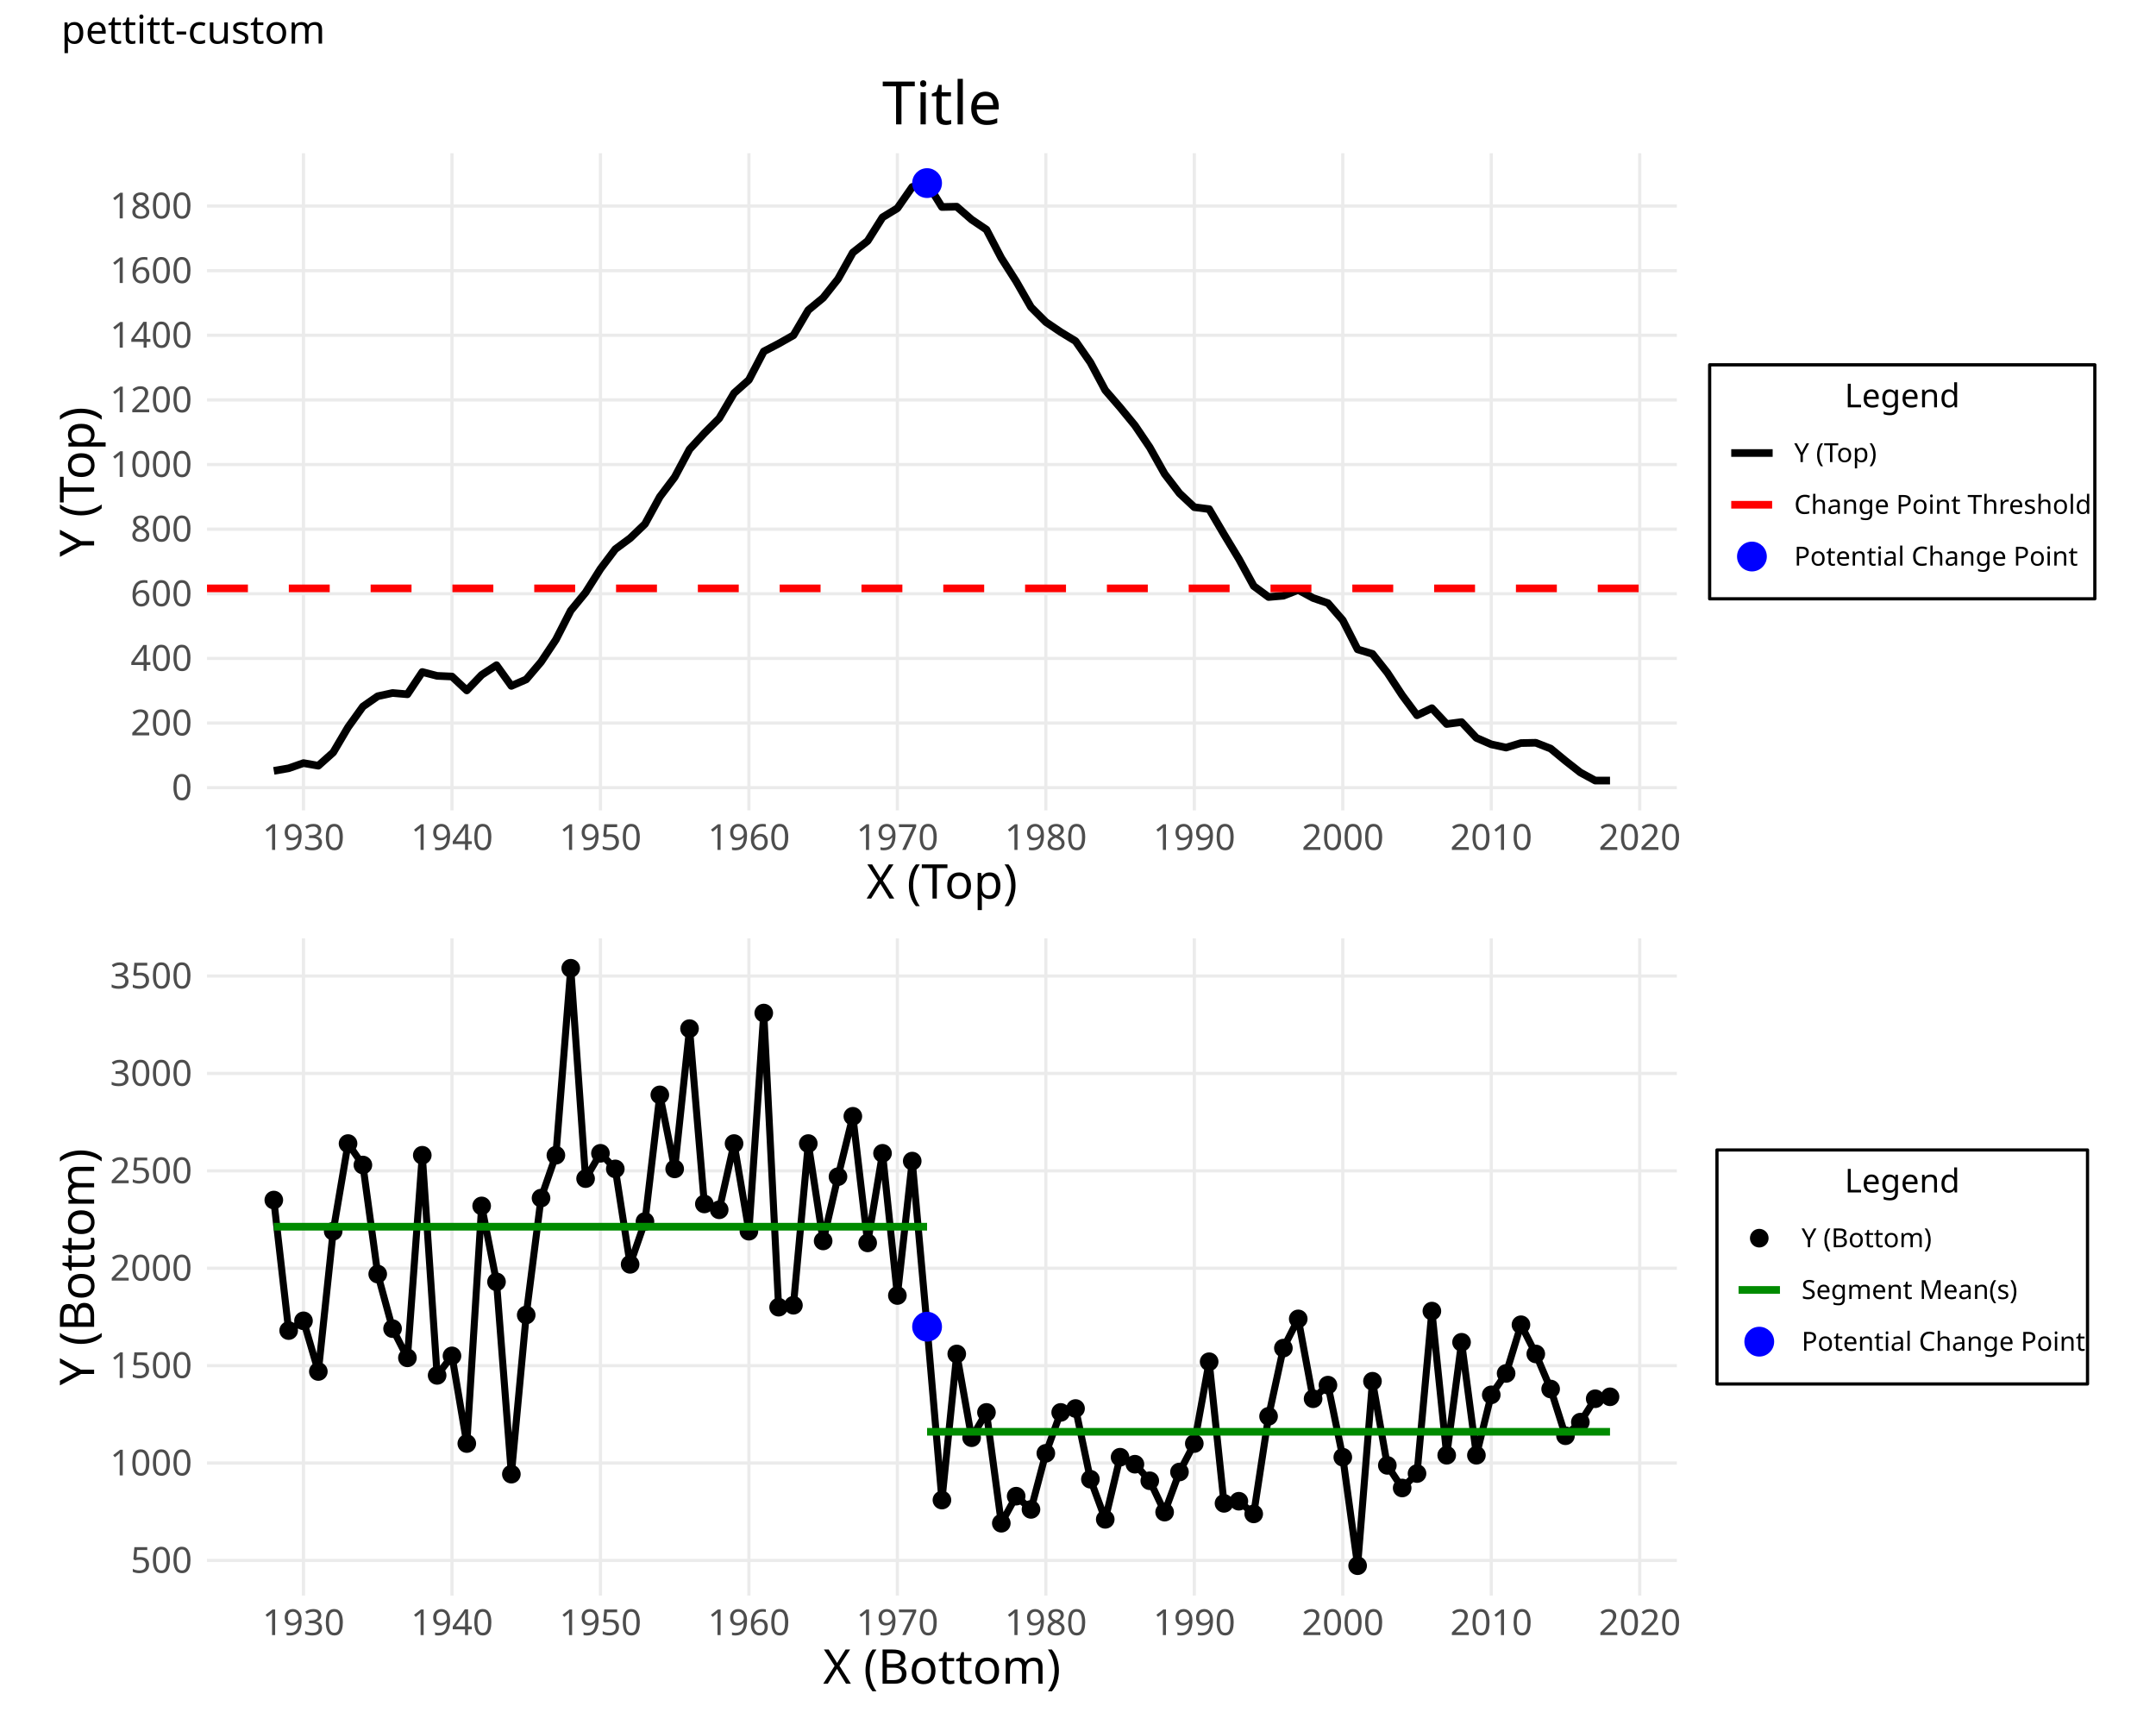
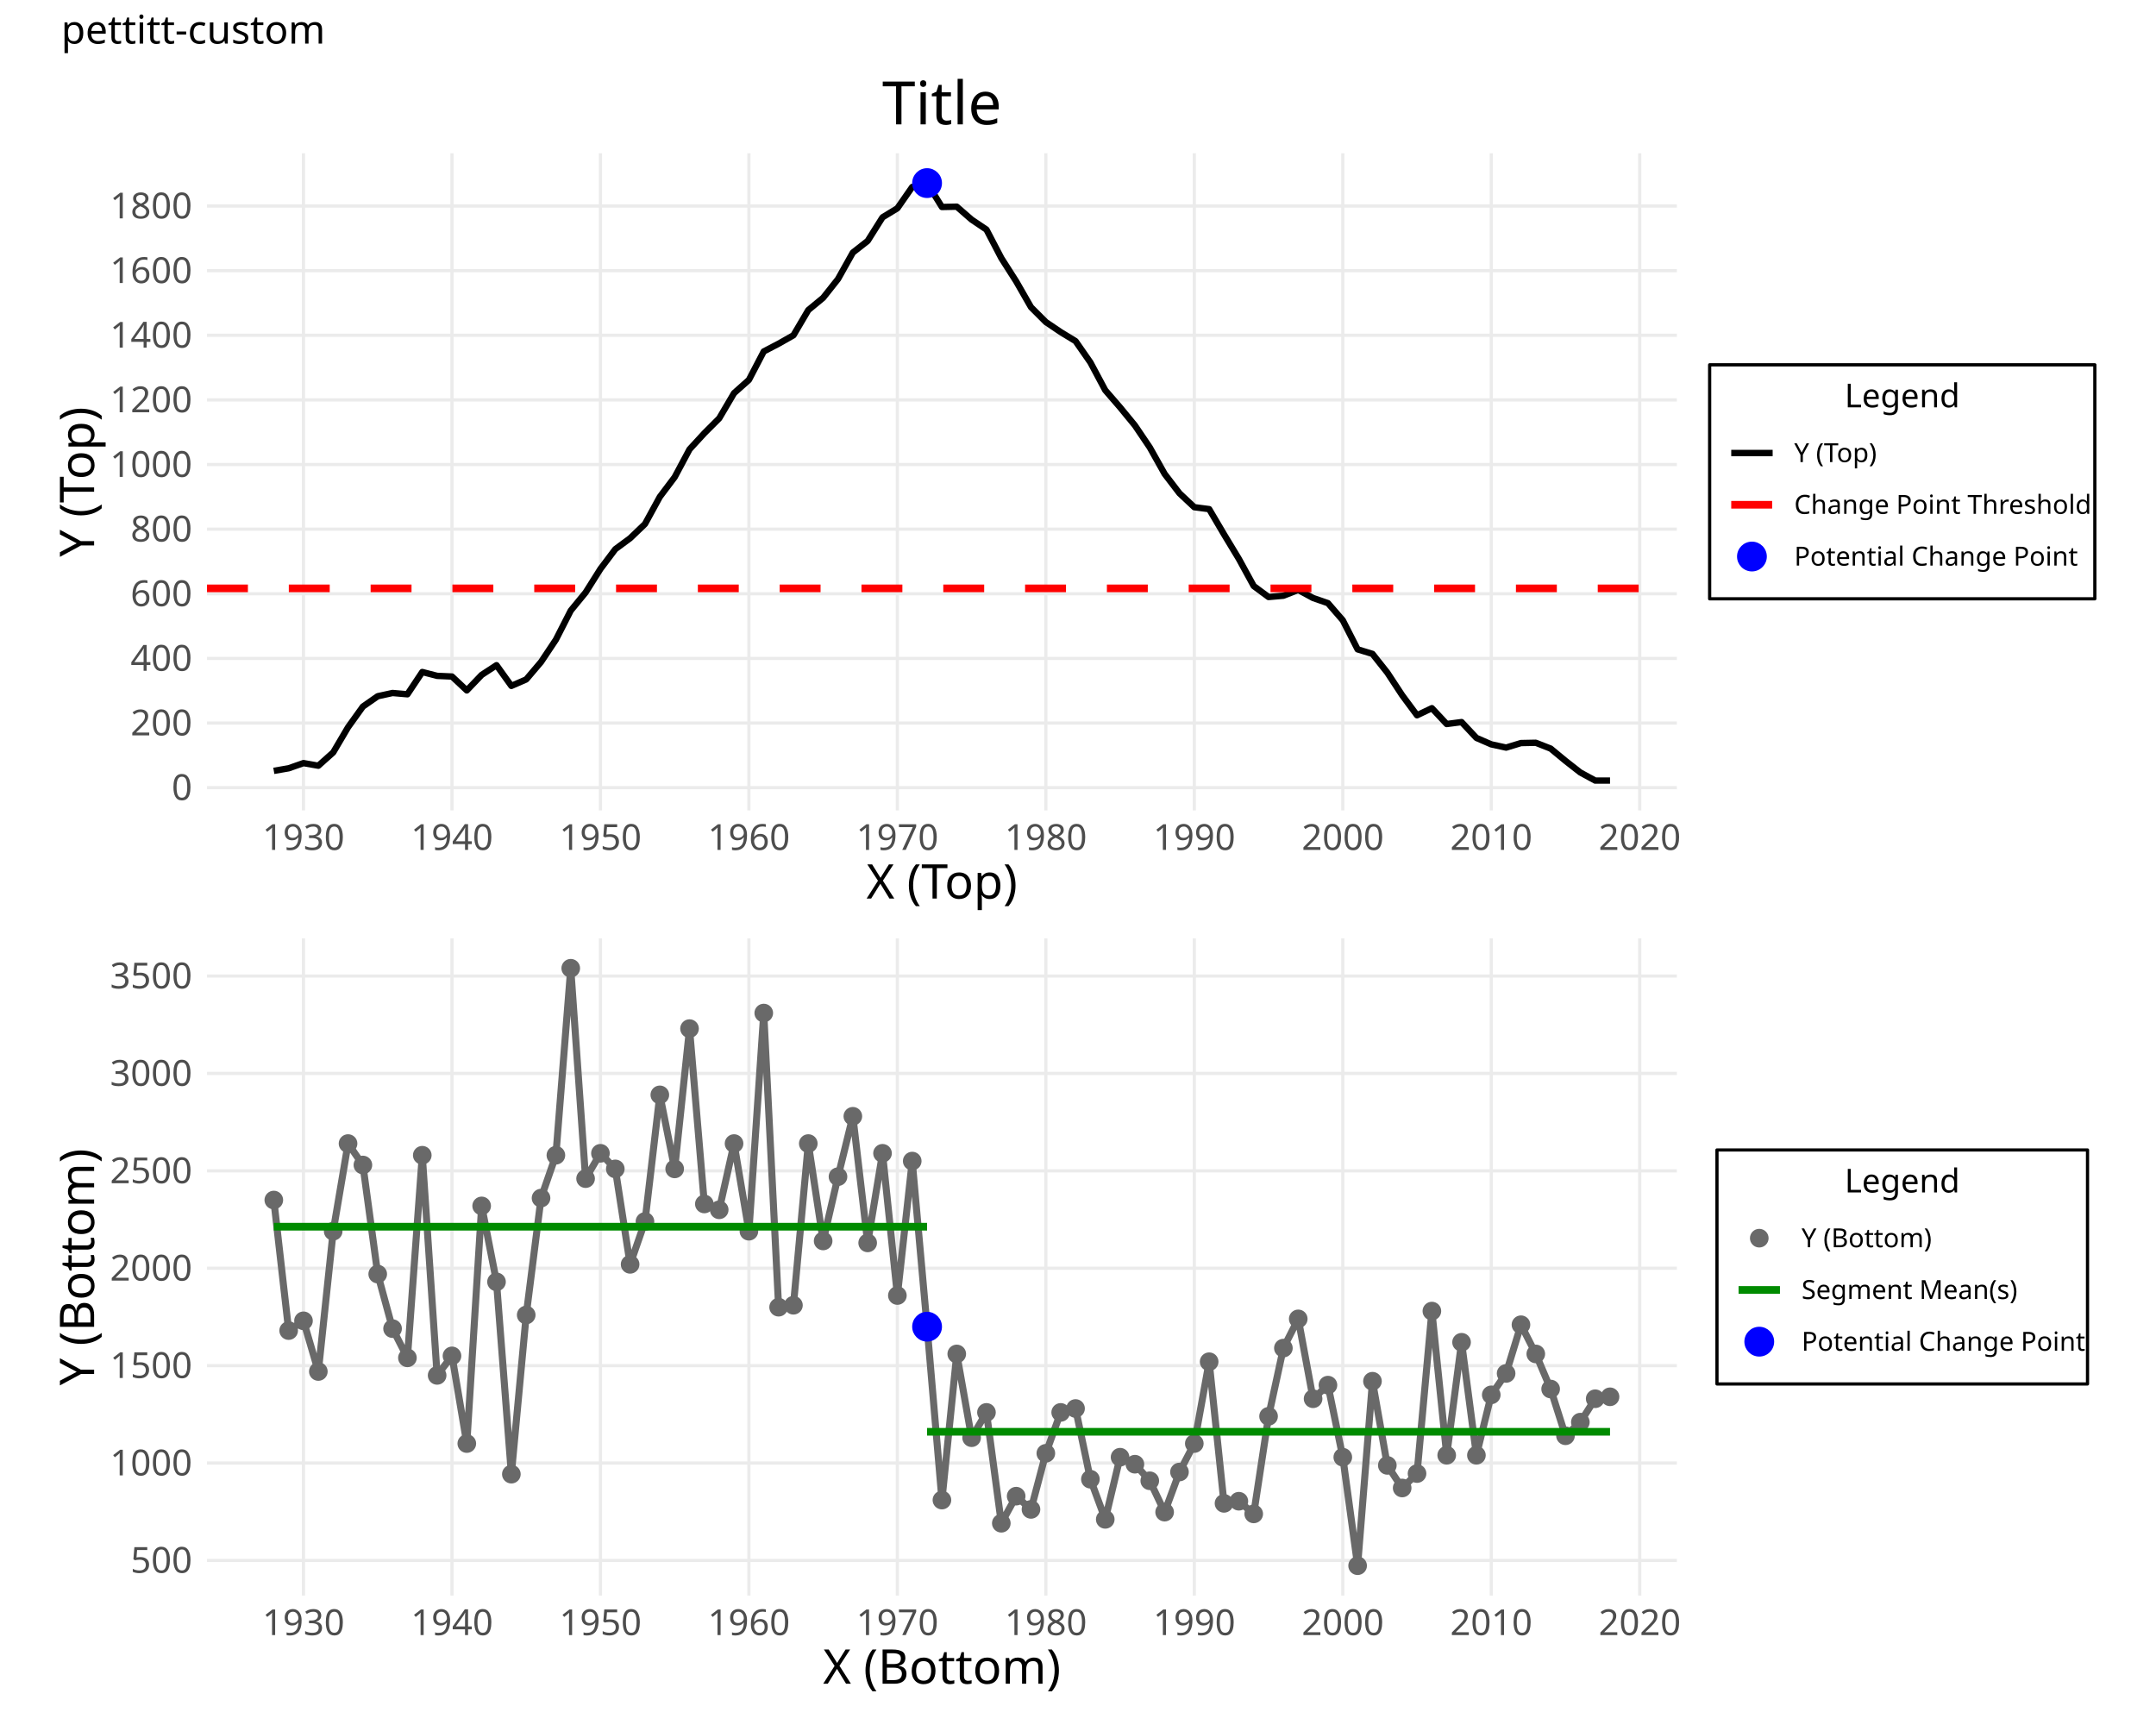
<svg xmlns="http://www.w3.org/2000/svg" class="svglite" data-engine-version="2.0" width="720.00pt" height="576.00pt" viewBox="0 0 720.00 576.00">
  <defs>
    <style type="text/css">
    .svglite line, .svglite polyline, .svglite polygon, .svglite path, .svglite rect, .svglite circle {
      fill: none;
      stroke: #000000;
      stroke-linecap: round;
      stroke-linejoin: round;
      stroke-miterlimit: 10.00;
    }
  </style>
  </defs>
  <rect width="100%" height="100%" style="stroke: none; fill: #FFFFFF;" />
  <defs>
    <clipPath id="cpMC4wMHw3MjAuMDB8MC4wMHw1NzYuMDA=">
      <rect x="0.00" y="0.00" width="720.00" height="576.00" />
    </clipPath>
  </defs>
  <g clip-path="url(#cpMC4wMHw3MjAuMDB8MC4wMHw1NzYuMDA=)">
    <rect x="0" y="0.00" width="720.00" height="576.00" style="stroke-width: 1.07; stroke: #FFFFFF; fill: #FFFFFF;" />
  </g>
  <defs>
    <clipPath id="cpNjkuMTN8NTU5Ljk5fDUxLjE2fDUzMi43OQ==">
      <rect x="69.13" y="51.16" width="490.86" height="481.63" />
    </clipPath>
  </defs>
  <g clip-path="url(#cpNjkuMTN8NTU5Ljk5fDUxLjE2fDUzMi43OQ==)">
</g>
  <g clip-path="url(#cpMC4wMHw3MjAuMDB8MC4wMHw1NzYuMDA=)">
</g>
  <defs>
    <clipPath id="cpNS40OHw3MTQuNTJ8MjIuNzh8MzA4LjM1">
      <rect x="5.48" y="22.78" width="709.04" height="285.57" />
    </clipPath>
  </defs>
  <g clip-path="url(#cpNS40OHw3MTQuNTJ8MjIuNzh8MzA4LjM1)">
    <rect x="5.48" y="22.78" width="709.04" height="285.57" style="stroke-width: 1.07; stroke: none; fill: #FFFFFF;" />
  </g>
  <g clip-path="url(#cpMC4wMHw3MjAuMDB8MC4wMHw1NzYuMDA=)">
</g>
  <defs>
    <clipPath id="cpNS40OHw3MTQuNTJ8MzA4LjM1fDU3MC41Mg==">
      <rect x="5.48" y="308.35" width="709.04" height="262.17" />
    </clipPath>
  </defs>
  <g clip-path="url(#cpNS40OHw3MTQuNTJ8MzA4LjM1fDU3MC41Mg==)">
    <rect x="5.48" y="308.35" width="709.04" height="262.17" style="stroke-width: 1.07; stroke: none; fill: #FFFFFF;" />
  </g>
  <g clip-path="url(#cpMC4wMHw3MjAuMDB8MC4wMHw1NzYuMDA=)">
</g>
  <defs>
    <clipPath id="cpNjkuMTN8NTU5Ljk5fDUxLjE2fDI3MC42MQ==">
      <rect x="69.13" y="51.16" width="490.86" height="219.45" />
    </clipPath>
  </defs>
  <g clip-path="url(#cpNjkuMTN8NTU5Ljk5fDUxLjE2fDI3MC42MQ==)">
    <polyline points="69.13,263.01 559.99,263.01 " style="stroke-width: 1.07; stroke: #EBEBEB; stroke-linecap: butt;" />
    <polyline points="69.13,241.43 559.99,241.43 " style="stroke-width: 1.07; stroke: #EBEBEB; stroke-linecap: butt;" />
    <polyline points="69.13,219.85 559.99,219.85 " style="stroke-width: 1.07; stroke: #EBEBEB; stroke-linecap: butt;" />
    <polyline points="69.13,198.27 559.99,198.27 " style="stroke-width: 1.07; stroke: #EBEBEB; stroke-linecap: butt;" />
    <polyline points="69.13,176.69 559.99,176.69 " style="stroke-width: 1.07; stroke: #EBEBEB; stroke-linecap: butt;" />
    <polyline points="69.13,155.11 559.99,155.11 " style="stroke-width: 1.07; stroke: #EBEBEB; stroke-linecap: butt;" />
    <polyline points="69.13,133.54 559.99,133.54 " style="stroke-width: 1.07; stroke: #EBEBEB; stroke-linecap: butt;" />
    <polyline points="69.13,111.96 559.99,111.96 " style="stroke-width: 1.07; stroke: #EBEBEB; stroke-linecap: butt;" />
    <polyline points="69.13,90.38 559.99,90.38 " style="stroke-width: 1.07; stroke: #EBEBEB; stroke-linecap: butt;" />
    <polyline points="69.13,68.80 559.99,68.80 " style="stroke-width: 1.07; stroke: #EBEBEB; stroke-linecap: butt;" />
    <polyline points="101.35,270.61 101.35,51.16 " style="stroke-width: 1.07; stroke: #EBEBEB; stroke-linecap: butt;" />
    <polyline points="150.94,270.61 150.94,51.16 " style="stroke-width: 1.07; stroke: #EBEBEB; stroke-linecap: butt;" />
    <polyline points="200.52,270.61 200.52,51.16 " style="stroke-width: 1.07; stroke: #EBEBEB; stroke-linecap: butt;" />
    <polyline points="250.10,270.61 250.10,51.16 " style="stroke-width: 1.07; stroke: #EBEBEB; stroke-linecap: butt;" />
    <polyline points="299.68,270.61 299.68,51.16 " style="stroke-width: 1.07; stroke: #EBEBEB; stroke-linecap: butt;" />
    <polyline points="349.26,270.61 349.26,51.16 " style="stroke-width: 1.07; stroke: #EBEBEB; stroke-linecap: butt;" />
    <polyline points="398.84,270.61 398.84,51.16 " style="stroke-width: 1.07; stroke: #EBEBEB; stroke-linecap: butt;" />
    <polyline points="448.43,270.61 448.43,51.16 " style="stroke-width: 1.07; stroke: #EBEBEB; stroke-linecap: butt;" />
    <polyline points="498.01,270.61 498.01,51.16 " style="stroke-width: 1.07; stroke: #EBEBEB; stroke-linecap: butt;" />
    <polyline points="547.59,270.61 547.59,51.16 " style="stroke-width: 1.07; stroke: #EBEBEB; stroke-linecap: butt;" />
-     <polyline points="91.44,257.40 96.40,256.54 101.35,254.81 106.31,255.68 111.27,251.25 116.23,242.84 121.19,235.93 126.14,232.48 131.10,231.40 136.06,231.83 141.02,224.39 145.98,225.68 150.94,225.90 155.89,230.54 160.85,225.36 165.81,222.12 170.77,229.03 175.73,226.87 180.68,221.04 185.64,213.60 190.60,203.89 195.56,197.84 200.52,189.97 205.48,183.38 210.43,179.72 215.39,174.97 220.35,165.90 225.31,159.32 230.27,150.04 235.22,144.65 240.18,139.69 245.14,131.27 250.10,126.85 255.06,117.35 260.02,114.76 264.97,111.96 269.93,103.54 274.89,99.44 279.85,93.18 284.81,84.33 289.76,80.45 294.72,72.57 299.68,69.55 304.64,62.43 309.60,61.14 314.56,69.12 319.51,69.01 324.47,73.33 329.43,76.67 334.39,86.17 339.35,93.94 344.30,102.57 349.26,107.53 354.22,110.88 359.18,113.90 364.14,121.02 369.10,130.30 374.05,136.02 379.01,142.06 383.97,149.40 388.93,158.24 393.89,164.72 398.84,169.36 403.80,170.00 408.76,178.42 413.72,186.62 418.68,195.68 423.64,199.35 428.59,198.92 433.55,196.98 438.51,199.68 443.47,201.40 448.43,207.12 453.38,216.83 458.34,218.34 463.30,224.60 468.26,232.15 473.22,238.84 478.18,236.47 483.13,241.76 488.09,241.11 493.05,246.40 498.01,248.55 502.97,249.63 507.93,248.12 512.88,248.02 517.84,249.96 522.80,254.06 527.76,257.94 532.72,260.64 537.67,260.64 " style="stroke-width: 2.56; stroke-linecap: butt;" />
+     <polyline points="91.44,257.40 96.40,256.54 101.35,254.81 106.31,255.68 111.27,251.25 116.23,242.84 121.19,235.93 126.14,232.48 131.10,231.40 136.06,231.83 141.02,224.39 145.98,225.68 150.94,225.90 155.89,230.54 160.85,225.36 165.81,222.12 170.77,229.03 175.73,226.87 180.68,221.04 185.64,213.60 190.60,203.89 195.56,197.84 200.52,189.97 205.48,183.38 210.43,179.72 215.39,174.97 220.35,165.90 225.31,159.32 230.27,150.04 235.22,144.65 240.18,139.69 245.14,131.27 250.10,126.85 255.06,117.35 260.02,114.76 264.97,111.96 269.93,103.54 274.89,99.44 279.85,93.18 284.81,84.33 289.76,80.45 294.72,72.57 299.68,69.55 304.64,62.43 309.60,61.14 314.56,69.12 319.51,69.01 324.47,73.33 329.43,76.67 334.39,86.17 339.35,93.94 344.30,102.57 349.26,107.53 354.22,110.88 359.18,113.90 364.14,121.02 369.10,130.30 374.05,136.02 379.01,142.06 383.97,149.40 388.93,158.24 393.89,164.72 398.84,169.36 403.80,170.00 408.76,178.42 413.72,186.62 418.68,195.68 423.64,199.35 428.59,198.92 433.55,196.98 438.51,199.68 443.47,201.40 448.43,207.12 453.38,216.83 458.34,218.34 463.30,224.60 468.26,232.15 473.22,238.84 478.18,236.47 483.13,241.76 488.09,241.11 493.05,246.40 498.01,248.55 502.97,249.63 507.93,248.12 512.88,248.02 517.84,249.96 522.80,254.06 527.76,257.94 532.72,260.64 537.67,260.64 " style="stroke-width: 2.13; stroke-linecap: butt;" />
    <line x1="69.13" y1="196.47" x2="559.99" y2="196.47" style="stroke-width: 2.56; stroke: #FF0000; stroke-dasharray: 13.66,13.66; stroke-linecap: butt;" />
    <circle cx="309.60" cy="61.14" r="4.62" style="stroke-width: 0.71; stroke: #0000FF; fill: #0000FF;" />
  </g>
  <g clip-path="url(#cpMC4wMHw3MjAuMDB8MC4wMHw1NzYuMDA=)">
    <text x="64.19" y="267.14" text-anchor="end" style="font-size: 12.00px; fill: #4D4D4D; font-family: sans;" textLength="6.67px" lengthAdjust="spacingAndGlyphs">0</text>
    <text x="64.19" y="245.56" text-anchor="end" style="font-size: 12.00px; fill: #4D4D4D; font-family: sans;" textLength="20.02px" lengthAdjust="spacingAndGlyphs">200</text>
    <text x="64.19" y="223.98" text-anchor="end" style="font-size: 12.00px; fill: #4D4D4D; font-family: sans;" textLength="20.02px" lengthAdjust="spacingAndGlyphs">400</text>
    <text x="64.19" y="202.40" text-anchor="end" style="font-size: 12.00px; fill: #4D4D4D; font-family: sans;" textLength="20.02px" lengthAdjust="spacingAndGlyphs">600</text>
    <text x="64.19" y="180.82" text-anchor="end" style="font-size: 12.00px; fill: #4D4D4D; font-family: sans;" textLength="20.02px" lengthAdjust="spacingAndGlyphs">800</text>
    <text x="64.19" y="159.24" text-anchor="end" style="font-size: 12.00px; fill: #4D4D4D; font-family: sans;" textLength="26.70px" lengthAdjust="spacingAndGlyphs">1000</text>
    <text x="64.19" y="137.66" text-anchor="end" style="font-size: 12.00px; fill: #4D4D4D; font-family: sans;" textLength="26.70px" lengthAdjust="spacingAndGlyphs">1200</text>
    <text x="64.19" y="116.08" text-anchor="end" style="font-size: 12.00px; fill: #4D4D4D; font-family: sans;" textLength="26.70px" lengthAdjust="spacingAndGlyphs">1400</text>
    <text x="64.19" y="94.51" text-anchor="end" style="font-size: 12.00px; fill: #4D4D4D; font-family: sans;" textLength="26.70px" lengthAdjust="spacingAndGlyphs">1600</text>
    <text x="64.19" y="72.93" text-anchor="end" style="font-size: 12.00px; fill: #4D4D4D; font-family: sans;" textLength="26.70px" lengthAdjust="spacingAndGlyphs">1800</text>
    <text x="101.35" y="283.80" text-anchor="middle" style="font-size: 12.00px; fill: #4D4D4D; font-family: sans;" textLength="26.70px" lengthAdjust="spacingAndGlyphs">1930</text>
    <text x="150.94" y="283.80" text-anchor="middle" style="font-size: 12.00px; fill: #4D4D4D; font-family: sans;" textLength="26.70px" lengthAdjust="spacingAndGlyphs">1940</text>
    <text x="200.52" y="283.80" text-anchor="middle" style="font-size: 12.00px; fill: #4D4D4D; font-family: sans;" textLength="26.70px" lengthAdjust="spacingAndGlyphs">1950</text>
    <text x="250.10" y="283.80" text-anchor="middle" style="font-size: 12.00px; fill: #4D4D4D; font-family: sans;" textLength="26.70px" lengthAdjust="spacingAndGlyphs">1960</text>
    <text x="299.68" y="283.80" text-anchor="middle" style="font-size: 12.00px; fill: #4D4D4D; font-family: sans;" textLength="26.70px" lengthAdjust="spacingAndGlyphs">1970</text>
    <text x="349.26" y="283.80" text-anchor="middle" style="font-size: 12.00px; fill: #4D4D4D; font-family: sans;" textLength="26.70px" lengthAdjust="spacingAndGlyphs">1980</text>
    <text x="398.84" y="283.80" text-anchor="middle" style="font-size: 12.00px; fill: #4D4D4D; font-family: sans;" textLength="26.70px" lengthAdjust="spacingAndGlyphs">1990</text>
    <text x="448.43" y="283.80" text-anchor="middle" style="font-size: 12.00px; fill: #4D4D4D; font-family: sans;" textLength="26.70px" lengthAdjust="spacingAndGlyphs">2000</text>
    <text x="498.01" y="283.80" text-anchor="middle" style="font-size: 12.00px; fill: #4D4D4D; font-family: sans;" textLength="26.70px" lengthAdjust="spacingAndGlyphs">2010</text>
    <text x="547.59" y="283.80" text-anchor="middle" style="font-size: 12.00px; fill: #4D4D4D; font-family: sans;" textLength="26.70px" lengthAdjust="spacingAndGlyphs">2020</text>
    <text x="314.56" y="300.05" text-anchor="middle" style="font-size: 16.00px; font-family: sans;" textLength="53.35px" lengthAdjust="spacingAndGlyphs">X (Top)</text>
    <text transform="translate(31.43,160.89) rotate(-90)" text-anchor="middle" style="font-size: 16.00px; font-family: sans;" textLength="53.35px" lengthAdjust="spacingAndGlyphs">Y (Top)</text>
    <rect x="570.94" y="121.82" width="128.63" height="78.13" style="stroke-width: 0.75; fill: #FFFFFF;" />
    <rect x="570.94" y="121.82" width="128.63" height="78.13" style="stroke-width: 1.07; fill: #FFFFFF;" />
    <text x="635.26" y="136.01" text-anchor="middle" style="font-size: 11.00px; font-family: sans;" textLength="36.71px" lengthAdjust="spacingAndGlyphs">Legend</text>
-     <line x1="578.15" y1="151.27" x2="591.98" y2="151.27" style="stroke-width: 2.56; stroke-linecap: butt;" />
+     <line x1="578.15" y1="151.27" x2="591.98" y2="151.27" style="stroke-width: 2.13; stroke-linecap: butt;" />
    <line x1="578.15" y1="168.55" x2="591.98" y2="168.55" style="stroke-width: 2.56; stroke: #FF0000; stroke-dasharray: 13.66,13.66; stroke-linecap: butt;" />
    <circle cx="585.06" cy="185.83" r="4.62" style="stroke-width: 0.71; stroke: #0000FF; fill: #0000FF;" />
    <text x="599.18" y="154.30" style="font-size: 8.80px; font-family: sans;" textLength="29.34px" lengthAdjust="spacingAndGlyphs">Y (Top)</text>
    <text x="599.18" y="171.58" style="font-size: 8.80px; font-family: sans;" textLength="94.91px" lengthAdjust="spacingAndGlyphs">Change Point Threshold</text>
    <text x="599.18" y="188.86" style="font-size: 8.80px; font-family: sans;" textLength="90.02px" lengthAdjust="spacingAndGlyphs">Potential Change Point</text>
    <text x="314.56" y="41.53" text-anchor="middle" style="font-size: 20.00px; font-family: sans;" textLength="37.78px" lengthAdjust="spacingAndGlyphs">Title</text>
  </g>
  <defs>
    <clipPath id="cpNjkuMTN8NTU5Ljk5fDMxMy4zM3w1MzIuNzk=">
      <rect x="69.13" y="313.33" width="490.86" height="219.45" />
    </clipPath>
  </defs>
  <g clip-path="url(#cpNjkuMTN8NTU5Ljk5fDMxMy4zM3w1MzIuNzk=)">
    <polyline points="69.13,521.05 559.99,521.05 " style="stroke-width: 1.07; stroke: #EBEBEB; stroke-linecap: butt;" />
    <polyline points="69.13,488.53 559.99,488.53 " style="stroke-width: 1.07; stroke: #EBEBEB; stroke-linecap: butt;" />
    <polyline points="69.13,456.01 559.99,456.01 " style="stroke-width: 1.07; stroke: #EBEBEB; stroke-linecap: butt;" />
    <polyline points="69.13,423.48 559.99,423.48 " style="stroke-width: 1.07; stroke: #EBEBEB; stroke-linecap: butt;" />
    <polyline points="69.13,390.96 559.99,390.96 " style="stroke-width: 1.07; stroke: #EBEBEB; stroke-linecap: butt;" />
    <polyline points="69.13,358.43 559.99,358.43 " style="stroke-width: 1.07; stroke: #EBEBEB; stroke-linecap: butt;" />
    <polyline points="69.13,325.91 559.99,325.91 " style="stroke-width: 1.07; stroke: #EBEBEB; stroke-linecap: butt;" />
    <polyline points="101.35,532.79 101.35,313.33 " style="stroke-width: 1.07; stroke: #EBEBEB; stroke-linecap: butt;" />
    <polyline points="150.94,532.79 150.94,313.33 " style="stroke-width: 1.07; stroke: #EBEBEB; stroke-linecap: butt;" />
    <polyline points="200.52,532.79 200.52,313.33 " style="stroke-width: 1.07; stroke: #EBEBEB; stroke-linecap: butt;" />
    <polyline points="250.10,532.79 250.10,313.33 " style="stroke-width: 1.07; stroke: #EBEBEB; stroke-linecap: butt;" />
    <polyline points="299.68,532.79 299.68,313.33 " style="stroke-width: 1.07; stroke: #EBEBEB; stroke-linecap: butt;" />
    <polyline points="349.26,532.79 349.26,313.33 " style="stroke-width: 1.07; stroke: #EBEBEB; stroke-linecap: butt;" />
    <polyline points="398.84,532.79 398.84,313.33 " style="stroke-width: 1.07; stroke: #EBEBEB; stroke-linecap: butt;" />
    <polyline points="448.43,532.79 448.43,313.33 " style="stroke-width: 1.07; stroke: #EBEBEB; stroke-linecap: butt;" />
    <polyline points="498.01,532.79 498.01,313.33 " style="stroke-width: 1.07; stroke: #EBEBEB; stroke-linecap: butt;" />
    <polyline points="547.59,532.79 547.59,313.33 " style="stroke-width: 1.07; stroke: #EBEBEB; stroke-linecap: butt;" />
-     <circle cx="91.44" cy="400.71" r="2.76" style="stroke-width: 0.71; fill: #000000;" />
-     <circle cx="96.40" cy="444.30" r="2.76" style="stroke-width: 0.71; fill: #000000;" />
-     <circle cx="101.35" cy="441.04" r="2.76" style="stroke-width: 0.71; fill: #000000;" />
-     <circle cx="106.31" cy="457.96" r="2.76" style="stroke-width: 0.71; fill: #000000;" />
-     <circle cx="111.27" cy="411.12" r="2.76" style="stroke-width: 0.71; fill: #000000;" />
-     <circle cx="116.23" cy="381.85" r="2.76" style="stroke-width: 0.71; fill: #000000;" />
-     <circle cx="121.19" cy="389.01" r="2.76" style="stroke-width: 0.71; fill: #000000;" />
-     <circle cx="126.14" cy="425.43" r="2.76" style="stroke-width: 0.71; fill: #000000;" />
-     <circle cx="131.10" cy="443.65" r="2.76" style="stroke-width: 0.71; fill: #000000;" />
-     <circle cx="136.06" cy="453.40" r="2.76" style="stroke-width: 0.71; fill: #000000;" />
-     <circle cx="141.02" cy="385.75" r="2.76" style="stroke-width: 0.71; fill: #000000;" />
-     <circle cx="145.98" cy="459.26" r="2.76" style="stroke-width: 0.71; fill: #000000;" />
-     <circle cx="150.94" cy="452.75" r="2.76" style="stroke-width: 0.71; fill: #000000;" />
-     <circle cx="155.89" cy="482.02" r="2.76" style="stroke-width: 0.71; fill: #000000;" />
-     <circle cx="160.85" cy="402.67" r="2.76" style="stroke-width: 0.71; fill: #000000;" />
-     <circle cx="165.81" cy="428.03" r="2.76" style="stroke-width: 0.71; fill: #000000;" />
-     <circle cx="170.77" cy="492.24" r="2.76" style="stroke-width: 0.71; fill: #000000;" />
-     <circle cx="175.73" cy="439.09" r="2.76" style="stroke-width: 0.71; fill: #000000;" />
-     <circle cx="180.68" cy="400.06" r="2.76" style="stroke-width: 0.71; fill: #000000;" />
-     <circle cx="185.64" cy="385.75" r="2.76" style="stroke-width: 0.71; fill: #000000;" />
-     <circle cx="190.60" cy="323.31" r="2.76" style="stroke-width: 0.71; fill: #000000;" />
-     <circle cx="195.56" cy="393.56" r="2.76" style="stroke-width: 0.71; fill: #000000;" />
-     <circle cx="200.52" cy="385.10" r="2.76" style="stroke-width: 0.71; fill: #000000;" />
-     <circle cx="205.48" cy="390.31" r="2.76" style="stroke-width: 0.71; fill: #000000;" />
-     <circle cx="210.43" cy="422.18" r="2.76" style="stroke-width: 0.71; fill: #000000;" />
-     <circle cx="215.39" cy="407.87" r="2.76" style="stroke-width: 0.71; fill: #000000;" />
-     <circle cx="220.35" cy="365.59" r="2.76" style="stroke-width: 0.71; fill: #000000;" />
-     <circle cx="225.31" cy="390.31" r="2.76" style="stroke-width: 0.71; fill: #000000;" />
-     <circle cx="230.27" cy="343.47" r="2.76" style="stroke-width: 0.71; fill: #000000;" />
-     <circle cx="235.22" cy="402.02" r="2.76" style="stroke-width: 0.71; fill: #000000;" />
-     <circle cx="240.18" cy="403.97" r="2.76" style="stroke-width: 0.71; fill: #000000;" />
-     <circle cx="245.14" cy="381.85" r="2.76" style="stroke-width: 0.71; fill: #000000;" />
-     <circle cx="250.10" cy="411.12" r="2.76" style="stroke-width: 0.71; fill: #000000;" />
-     <circle cx="255.06" cy="338.27" r="2.76" style="stroke-width: 0.71; fill: #000000;" />
-     <circle cx="260.02" cy="436.49" r="2.76" style="stroke-width: 0.71; fill: #000000;" />
-     <circle cx="264.97" cy="435.84" r="2.76" style="stroke-width: 0.71; fill: #000000;" />
-     <circle cx="269.93" cy="381.85" r="2.76" style="stroke-width: 0.71; fill: #000000;" />
-     <circle cx="274.89" cy="414.37" r="2.76" style="stroke-width: 0.71; fill: #000000;" />
-     <circle cx="279.85" cy="392.91" r="2.76" style="stroke-width: 0.71; fill: #000000;" />
-     <circle cx="284.81" cy="372.74" r="2.76" style="stroke-width: 0.71; fill: #000000;" />
-     <circle cx="289.76" cy="415.02" r="2.76" style="stroke-width: 0.71; fill: #000000;" />
-     <circle cx="294.72" cy="385.10" r="2.76" style="stroke-width: 0.71; fill: #000000;" />
-     <circle cx="299.68" cy="432.59" r="2.76" style="stroke-width: 0.71; fill: #000000;" />
-     <circle cx="304.64" cy="387.70" r="2.76" style="stroke-width: 0.71; fill: #000000;" />
-     <circle cx="309.60" cy="443.00" r="2.76" style="stroke-width: 0.71; fill: #000000;" />
-     <circle cx="314.56" cy="500.89" r="2.76" style="stroke-width: 0.71; fill: #000000;" />
-     <circle cx="319.51" cy="452.10" r="2.76" style="stroke-width: 0.71; fill: #000000;" />
-     <circle cx="324.47" cy="480.07" r="2.76" style="stroke-width: 0.71; fill: #000000;" />
-     <circle cx="329.43" cy="471.62" r="2.76" style="stroke-width: 0.71; fill: #000000;" />
-     <circle cx="334.39" cy="508.63" r="2.76" style="stroke-width: 0.71; fill: #000000;" />
-     <circle cx="339.35" cy="499.59" r="2.76" style="stroke-width: 0.71; fill: #000000;" />
-     <circle cx="344.30" cy="504.01" r="2.76" style="stroke-width: 0.71; fill: #000000;" />
-     <circle cx="349.26" cy="485.28" r="2.76" style="stroke-width: 0.71; fill: #000000;" />
-     <circle cx="354.22" cy="471.62" r="2.76" style="stroke-width: 0.71; fill: #000000;" />
-     <circle cx="359.18" cy="470.32" r="2.76" style="stroke-width: 0.71; fill: #000000;" />
-     <circle cx="364.14" cy="493.93" r="2.76" style="stroke-width: 0.71; fill: #000000;" />
-     <circle cx="369.10" cy="507.33" r="2.76" style="stroke-width: 0.71; fill: #000000;" />
-     <circle cx="374.05" cy="486.58" r="2.76" style="stroke-width: 0.71; fill: #000000;" />
-     <circle cx="379.01" cy="488.92" r="2.76" style="stroke-width: 0.71; fill: #000000;" />
-     <circle cx="383.97" cy="494.45" r="2.76" style="stroke-width: 0.71; fill: #000000;" />
-     <circle cx="388.93" cy="504.92" r="2.76" style="stroke-width: 0.71; fill: #000000;" />
-     <circle cx="393.89" cy="491.52" r="2.76" style="stroke-width: 0.71; fill: #000000;" />
-     <circle cx="398.84" cy="482.02" r="2.76" style="stroke-width: 0.71; fill: #000000;" />
-     <circle cx="403.80" cy="454.70" r="2.76" style="stroke-width: 0.71; fill: #000000;" />
-     <circle cx="408.76" cy="501.99" r="2.76" style="stroke-width: 0.71; fill: #000000;" />
-     <circle cx="413.72" cy="501.28" r="2.76" style="stroke-width: 0.71; fill: #000000;" />
-     <circle cx="418.68" cy="505.51" r="2.76" style="stroke-width: 0.71; fill: #000000;" />
-     <circle cx="423.64" cy="472.92" r="2.76" style="stroke-width: 0.71; fill: #000000;" />
-     <circle cx="428.59" cy="450.15" r="2.76" style="stroke-width: 0.71; fill: #000000;" />
-     <circle cx="433.55" cy="440.39" r="2.76" style="stroke-width: 0.71; fill: #000000;" />
-     <circle cx="438.51" cy="467.06" r="2.76" style="stroke-width: 0.71; fill: #000000;" />
-     <circle cx="443.47" cy="462.51" r="2.76" style="stroke-width: 0.71; fill: #000000;" />
-     <circle cx="448.43" cy="486.58" r="2.76" style="stroke-width: 0.71; fill: #000000;" />
-     <circle cx="453.38" cy="522.81" r="2.76" style="stroke-width: 0.71; fill: #000000;" />
-     <circle cx="458.34" cy="461.21" r="2.76" style="stroke-width: 0.71; fill: #000000;" />
-     <circle cx="463.30" cy="489.31" r="2.76" style="stroke-width: 0.71; fill: #000000;" />
-     <circle cx="468.26" cy="496.86" r="2.76" style="stroke-width: 0.71; fill: #000000;" />
-     <circle cx="473.22" cy="492.04" r="2.76" style="stroke-width: 0.71; fill: #000000;" />
-     <circle cx="478.18" cy="437.79" r="2.76" style="stroke-width: 0.71; fill: #000000;" />
-     <circle cx="483.13" cy="485.93" r="2.76" style="stroke-width: 0.71; fill: #000000;" />
-     <circle cx="488.09" cy="448.20" r="2.76" style="stroke-width: 0.71; fill: #000000;" />
-     <circle cx="493.05" cy="485.93" r="2.76" style="stroke-width: 0.71; fill: #000000;" />
-     <circle cx="498.01" cy="465.76" r="2.76" style="stroke-width: 0.71; fill: #000000;" />
-     <circle cx="502.97" cy="458.61" r="2.76" style="stroke-width: 0.71; fill: #000000;" />
-     <circle cx="507.93" cy="442.35" r="2.76" style="stroke-width: 0.71; fill: #000000;" />
-     <circle cx="512.88" cy="452.10" r="2.76" style="stroke-width: 0.71; fill: #000000;" />
-     <circle cx="517.84" cy="463.81" r="2.76" style="stroke-width: 0.71; fill: #000000;" />
-     <circle cx="522.80" cy="479.42" r="2.76" style="stroke-width: 0.71; fill: #000000;" />
-     <circle cx="527.76" cy="474.87" r="2.76" style="stroke-width: 0.71; fill: #000000;" />
-     <circle cx="532.72" cy="467.06" r="2.76" style="stroke-width: 0.71; fill: #000000;" />
-     <circle cx="537.67" cy="466.41" r="2.76" style="stroke-width: 0.71; fill: #000000;" />
-     <polyline points="91.44,400.71 96.40,444.30 101.35,441.04 106.31,457.96 111.27,411.12 116.23,381.85 121.19,389.01 126.14,425.43 131.10,443.65 136.06,453.40 141.02,385.75 145.98,459.26 150.94,452.75 155.89,482.02 160.85,402.67 165.81,428.03 170.77,492.24 175.73,439.09 180.68,400.06 185.64,385.75 190.60,323.31 195.56,393.56 200.52,385.10 205.48,390.31 210.43,422.18 215.39,407.87 220.35,365.59 225.31,390.31 230.27,343.47 235.22,402.02 240.18,403.97 245.14,381.85 250.10,411.12 255.06,338.27 260.02,436.49 264.97,435.84 269.93,381.85 274.89,414.37 279.85,392.91 284.81,372.74 289.76,415.02 294.72,385.10 299.68,432.59 304.64,387.70 309.60,443.00 314.56,500.89 319.51,452.10 324.47,480.07 329.43,471.62 334.39,508.63 339.35,499.59 344.30,504.01 349.26,485.28 354.22,471.62 359.18,470.32 364.14,493.93 369.10,507.33 374.05,486.58 379.01,488.92 383.97,494.45 388.93,504.92 393.89,491.52 398.84,482.02 403.80,454.70 408.76,501.99 413.72,501.28 418.68,505.51 423.64,472.92 428.59,450.15 433.55,440.39 438.51,467.06 443.47,462.51 448.43,486.58 453.38,522.81 458.34,461.21 463.30,489.31 468.26,496.86 473.22,492.04 478.18,437.79 483.13,485.93 488.09,448.20 493.05,485.93 498.01,465.76 502.97,458.61 507.93,442.35 512.88,452.10 517.84,463.81 522.80,479.42 527.76,474.87 532.72,467.06 537.67,466.41 " style="stroke-width: 2.35; stroke-linecap: butt;" />
+     <circle cx="91.44" cy="400.71" r="2.76" style="stroke-width: 0.71; stroke: #696969; fill: #696969;" />
+     <circle cx="96.40" cy="444.30" r="2.76" style="stroke-width: 0.71; stroke: #696969; fill: #696969;" />
+     <circle cx="101.35" cy="441.04" r="2.76" style="stroke-width: 0.71; stroke: #696969; fill: #696969;" />
+     <circle cx="106.31" cy="457.96" r="2.76" style="stroke-width: 0.71; stroke: #696969; fill: #696969;" />
+     <circle cx="111.27" cy="411.12" r="2.76" style="stroke-width: 0.71; stroke: #696969; fill: #696969;" />
+     <circle cx="116.23" cy="381.85" r="2.76" style="stroke-width: 0.71; stroke: #696969; fill: #696969;" />
+     <circle cx="121.19" cy="389.01" r="2.76" style="stroke-width: 0.71; stroke: #696969; fill: #696969;" />
+     <circle cx="126.14" cy="425.43" r="2.76" style="stroke-width: 0.71; stroke: #696969; fill: #696969;" />
+     <circle cx="131.10" cy="443.65" r="2.76" style="stroke-width: 0.71; stroke: #696969; fill: #696969;" />
+     <circle cx="136.06" cy="453.40" r="2.76" style="stroke-width: 0.71; stroke: #696969; fill: #696969;" />
+     <circle cx="141.02" cy="385.75" r="2.76" style="stroke-width: 0.71; stroke: #696969; fill: #696969;" />
+     <circle cx="145.98" cy="459.26" r="2.76" style="stroke-width: 0.71; stroke: #696969; fill: #696969;" />
+     <circle cx="150.94" cy="452.75" r="2.76" style="stroke-width: 0.71; stroke: #696969; fill: #696969;" />
+     <circle cx="155.89" cy="482.02" r="2.76" style="stroke-width: 0.71; stroke: #696969; fill: #696969;" />
+     <circle cx="160.85" cy="402.67" r="2.76" style="stroke-width: 0.71; stroke: #696969; fill: #696969;" />
+     <circle cx="165.81" cy="428.03" r="2.76" style="stroke-width: 0.71; stroke: #696969; fill: #696969;" />
+     <circle cx="170.77" cy="492.24" r="2.76" style="stroke-width: 0.71; stroke: #696969; fill: #696969;" />
+     <circle cx="175.73" cy="439.09" r="2.76" style="stroke-width: 0.71; stroke: #696969; fill: #696969;" />
+     <circle cx="180.68" cy="400.06" r="2.76" style="stroke-width: 0.71; stroke: #696969; fill: #696969;" />
+     <circle cx="185.64" cy="385.75" r="2.76" style="stroke-width: 0.71; stroke: #696969; fill: #696969;" />
+     <circle cx="190.60" cy="323.31" r="2.76" style="stroke-width: 0.71; stroke: #696969; fill: #696969;" />
+     <circle cx="195.56" cy="393.56" r="2.76" style="stroke-width: 0.71; stroke: #696969; fill: #696969;" />
+     <circle cx="200.52" cy="385.10" r="2.76" style="stroke-width: 0.71; stroke: #696969; fill: #696969;" />
+     <circle cx="205.48" cy="390.31" r="2.76" style="stroke-width: 0.71; stroke: #696969; fill: #696969;" />
+     <circle cx="210.43" cy="422.18" r="2.76" style="stroke-width: 0.71; stroke: #696969; fill: #696969;" />
+     <circle cx="215.39" cy="407.87" r="2.76" style="stroke-width: 0.71; stroke: #696969; fill: #696969;" />
+     <circle cx="220.35" cy="365.59" r="2.76" style="stroke-width: 0.71; stroke: #696969; fill: #696969;" />
+     <circle cx="225.31" cy="390.31" r="2.76" style="stroke-width: 0.71; stroke: #696969; fill: #696969;" />
+     <circle cx="230.27" cy="343.47" r="2.76" style="stroke-width: 0.71; stroke: #696969; fill: #696969;" />
+     <circle cx="235.22" cy="402.02" r="2.76" style="stroke-width: 0.71; stroke: #696969; fill: #696969;" />
+     <circle cx="240.18" cy="403.97" r="2.76" style="stroke-width: 0.71; stroke: #696969; fill: #696969;" />
+     <circle cx="245.14" cy="381.85" r="2.76" style="stroke-width: 0.71; stroke: #696969; fill: #696969;" />
+     <circle cx="250.10" cy="411.12" r="2.76" style="stroke-width: 0.71; stroke: #696969; fill: #696969;" />
+     <circle cx="255.06" cy="338.27" r="2.76" style="stroke-width: 0.71; stroke: #696969; fill: #696969;" />
+     <circle cx="260.02" cy="436.49" r="2.76" style="stroke-width: 0.71; stroke: #696969; fill: #696969;" />
+     <circle cx="264.97" cy="435.84" r="2.76" style="stroke-width: 0.71; stroke: #696969; fill: #696969;" />
+     <circle cx="269.93" cy="381.85" r="2.76" style="stroke-width: 0.71; stroke: #696969; fill: #696969;" />
+     <circle cx="274.89" cy="414.37" r="2.76" style="stroke-width: 0.71; stroke: #696969; fill: #696969;" />
+     <circle cx="279.85" cy="392.91" r="2.76" style="stroke-width: 0.71; stroke: #696969; fill: #696969;" />
+     <circle cx="284.81" cy="372.74" r="2.76" style="stroke-width: 0.71; stroke: #696969; fill: #696969;" />
+     <circle cx="289.76" cy="415.02" r="2.76" style="stroke-width: 0.71; stroke: #696969; fill: #696969;" />
+     <circle cx="294.72" cy="385.10" r="2.76" style="stroke-width: 0.71; stroke: #696969; fill: #696969;" />
+     <circle cx="299.68" cy="432.59" r="2.76" style="stroke-width: 0.71; stroke: #696969; fill: #696969;" />
+     <circle cx="304.64" cy="387.70" r="2.76" style="stroke-width: 0.71; stroke: #696969; fill: #696969;" />
+     <circle cx="309.60" cy="443.00" r="2.76" style="stroke-width: 0.71; stroke: #696969; fill: #696969;" />
+     <circle cx="314.56" cy="500.89" r="2.76" style="stroke-width: 0.71; stroke: #696969; fill: #696969;" />
+     <circle cx="319.51" cy="452.10" r="2.76" style="stroke-width: 0.71; stroke: #696969; fill: #696969;" />
+     <circle cx="324.47" cy="480.07" r="2.76" style="stroke-width: 0.71; stroke: #696969; fill: #696969;" />
+     <circle cx="329.43" cy="471.62" r="2.76" style="stroke-width: 0.71; stroke: #696969; fill: #696969;" />
+     <circle cx="334.39" cy="508.63" r="2.76" style="stroke-width: 0.71; stroke: #696969; fill: #696969;" />
+     <circle cx="339.35" cy="499.59" r="2.76" style="stroke-width: 0.71; stroke: #696969; fill: #696969;" />
+     <circle cx="344.30" cy="504.01" r="2.76" style="stroke-width: 0.71; stroke: #696969; fill: #696969;" />
+     <circle cx="349.26" cy="485.28" r="2.76" style="stroke-width: 0.71; stroke: #696969; fill: #696969;" />
+     <circle cx="354.22" cy="471.62" r="2.76" style="stroke-width: 0.71; stroke: #696969; fill: #696969;" />
+     <circle cx="359.18" cy="470.32" r="2.76" style="stroke-width: 0.71; stroke: #696969; fill: #696969;" />
+     <circle cx="364.14" cy="493.93" r="2.76" style="stroke-width: 0.71; stroke: #696969; fill: #696969;" />
+     <circle cx="369.10" cy="507.33" r="2.76" style="stroke-width: 0.71; stroke: #696969; fill: #696969;" />
+     <circle cx="374.05" cy="486.58" r="2.76" style="stroke-width: 0.71; stroke: #696969; fill: #696969;" />
+     <circle cx="379.01" cy="488.92" r="2.76" style="stroke-width: 0.71; stroke: #696969; fill: #696969;" />
+     <circle cx="383.97" cy="494.45" r="2.76" style="stroke-width: 0.71; stroke: #696969; fill: #696969;" />
+     <circle cx="388.93" cy="504.92" r="2.76" style="stroke-width: 0.71; stroke: #696969; fill: #696969;" />
+     <circle cx="393.89" cy="491.52" r="2.76" style="stroke-width: 0.71; stroke: #696969; fill: #696969;" />
+     <circle cx="398.84" cy="482.02" r="2.76" style="stroke-width: 0.71; stroke: #696969; fill: #696969;" />
+     <circle cx="403.80" cy="454.70" r="2.76" style="stroke-width: 0.71; stroke: #696969; fill: #696969;" />
+     <circle cx="408.76" cy="501.99" r="2.76" style="stroke-width: 0.71; stroke: #696969; fill: #696969;" />
+     <circle cx="413.72" cy="501.28" r="2.76" style="stroke-width: 0.71; stroke: #696969; fill: #696969;" />
+     <circle cx="418.68" cy="505.51" r="2.76" style="stroke-width: 0.71; stroke: #696969; fill: #696969;" />
+     <circle cx="423.64" cy="472.92" r="2.76" style="stroke-width: 0.71; stroke: #696969; fill: #696969;" />
+     <circle cx="428.59" cy="450.15" r="2.76" style="stroke-width: 0.71; stroke: #696969; fill: #696969;" />
+     <circle cx="433.55" cy="440.39" r="2.76" style="stroke-width: 0.71; stroke: #696969; fill: #696969;" />
+     <circle cx="438.51" cy="467.06" r="2.76" style="stroke-width: 0.71; stroke: #696969; fill: #696969;" />
+     <circle cx="443.47" cy="462.51" r="2.76" style="stroke-width: 0.71; stroke: #696969; fill: #696969;" />
+     <circle cx="448.43" cy="486.58" r="2.76" style="stroke-width: 0.71; stroke: #696969; fill: #696969;" />
+     <circle cx="453.38" cy="522.81" r="2.76" style="stroke-width: 0.71; stroke: #696969; fill: #696969;" />
+     <circle cx="458.34" cy="461.21" r="2.76" style="stroke-width: 0.71; stroke: #696969; fill: #696969;" />
+     <circle cx="463.30" cy="489.31" r="2.76" style="stroke-width: 0.71; stroke: #696969; fill: #696969;" />
+     <circle cx="468.26" cy="496.86" r="2.76" style="stroke-width: 0.71; stroke: #696969; fill: #696969;" />
+     <circle cx="473.22" cy="492.04" r="2.76" style="stroke-width: 0.71; stroke: #696969; fill: #696969;" />
+     <circle cx="478.18" cy="437.79" r="2.76" style="stroke-width: 0.71; stroke: #696969; fill: #696969;" />
+     <circle cx="483.13" cy="485.93" r="2.76" style="stroke-width: 0.71; stroke: #696969; fill: #696969;" />
+     <circle cx="488.09" cy="448.20" r="2.76" style="stroke-width: 0.71; stroke: #696969; fill: #696969;" />
+     <circle cx="493.05" cy="485.93" r="2.76" style="stroke-width: 0.71; stroke: #696969; fill: #696969;" />
+     <circle cx="498.01" cy="465.76" r="2.76" style="stroke-width: 0.71; stroke: #696969; fill: #696969;" />
+     <circle cx="502.97" cy="458.61" r="2.76" style="stroke-width: 0.71; stroke: #696969; fill: #696969;" />
+     <circle cx="507.93" cy="442.35" r="2.76" style="stroke-width: 0.71; stroke: #696969; fill: #696969;" />
+     <circle cx="512.88" cy="452.10" r="2.76" style="stroke-width: 0.71; stroke: #696969; fill: #696969;" />
+     <circle cx="517.84" cy="463.81" r="2.76" style="stroke-width: 0.71; stroke: #696969; fill: #696969;" />
+     <circle cx="522.80" cy="479.42" r="2.76" style="stroke-width: 0.71; stroke: #696969; fill: #696969;" />
+     <circle cx="527.76" cy="474.87" r="2.76" style="stroke-width: 0.71; stroke: #696969; fill: #696969;" />
+     <circle cx="532.72" cy="467.06" r="2.76" style="stroke-width: 0.71; stroke: #696969; fill: #696969;" />
+     <circle cx="537.67" cy="466.41" r="2.76" style="stroke-width: 0.71; stroke: #696969; fill: #696969;" />
+     <polyline points="91.44,400.71 96.40,444.30 101.35,441.04 106.31,457.96 111.27,411.12 116.23,381.85 121.19,389.01 126.14,425.43 131.10,443.65 136.06,453.40 141.02,385.75 145.98,459.26 150.94,452.75 155.89,482.02 160.85,402.67 165.81,428.03 170.77,492.24 175.73,439.09 180.68,400.06 185.64,385.75 190.60,323.31 195.56,393.56 200.52,385.10 205.48,390.31 210.43,422.18 215.39,407.87 220.35,365.59 225.31,390.31 230.27,343.47 235.22,402.02 240.18,403.97 245.14,381.85 250.10,411.12 255.06,338.27 260.02,436.49 264.97,435.84 269.93,381.85 274.89,414.37 279.85,392.91 284.81,372.74 289.76,415.02 294.72,385.10 299.68,432.59 304.64,387.70 309.60,443.00 314.56,500.89 319.51,452.10 324.47,480.07 329.43,471.62 334.39,508.63 339.35,499.59 344.30,504.01 349.26,485.28 354.22,471.62 359.18,470.32 364.14,493.93 369.10,507.33 374.05,486.58 379.01,488.92 383.97,494.45 388.93,504.92 393.89,491.52 398.84,482.02 403.80,454.70 408.76,501.99 413.72,501.28 418.68,505.51 423.64,472.92 428.59,450.15 433.55,440.39 438.51,467.06 443.47,462.51 448.43,486.58 453.38,522.81 458.34,461.21 463.30,489.31 468.26,496.86 473.22,492.04 478.18,437.79 483.13,485.93 488.09,448.20 493.05,485.93 498.01,465.76 502.97,458.61 507.93,442.35 512.88,452.10 517.84,463.81 522.80,479.42 527.76,474.87 532.72,467.06 537.67,466.41 " style="stroke-width: 2.35; stroke: #696969; stroke-linecap: butt;" />
    <line x1="91.44" y1="409.61" x2="309.60" y2="409.61" style="stroke-width: 2.56; stroke: #008B00; stroke-linecap: butt;" />
    <line x1="309.60" y1="478.09" x2="537.67" y2="478.09" style="stroke-width: 2.56; stroke: #008B00; stroke-linecap: butt;" />
    <circle cx="309.60" cy="443.00" r="4.62" style="stroke-width: 0.71; stroke: #0000FF; fill: #0000FF;" />
  </g>
  <g clip-path="url(#cpMC4wMHw3MjAuMDB8MC4wMHw1NzYuMDA=)">
    <text x="64.19" y="525.18" text-anchor="end" style="font-size: 12.00px; fill: #4D4D4D; font-family: sans;" textLength="20.02px" lengthAdjust="spacingAndGlyphs">500</text>
    <text x="64.19" y="492.66" text-anchor="end" style="font-size: 12.00px; fill: #4D4D4D; font-family: sans;" textLength="26.70px" lengthAdjust="spacingAndGlyphs">1000</text>
    <text x="64.19" y="460.13" text-anchor="end" style="font-size: 12.00px; fill: #4D4D4D; font-family: sans;" textLength="26.70px" lengthAdjust="spacingAndGlyphs">1500</text>
    <text x="64.19" y="427.61" text-anchor="end" style="font-size: 12.00px; fill: #4D4D4D; font-family: sans;" textLength="26.70px" lengthAdjust="spacingAndGlyphs">2000</text>
    <text x="64.19" y="395.09" text-anchor="end" style="font-size: 12.00px; fill: #4D4D4D; font-family: sans;" textLength="26.70px" lengthAdjust="spacingAndGlyphs">2500</text>
    <text x="64.19" y="362.56" text-anchor="end" style="font-size: 12.00px; fill: #4D4D4D; font-family: sans;" textLength="26.70px" lengthAdjust="spacingAndGlyphs">3000</text>
    <text x="64.19" y="330.04" text-anchor="end" style="font-size: 12.00px; fill: #4D4D4D; font-family: sans;" textLength="26.70px" lengthAdjust="spacingAndGlyphs">3500</text>
    <text x="101.35" y="545.98" text-anchor="middle" style="font-size: 12.00px; fill: #4D4D4D; font-family: sans;" textLength="26.70px" lengthAdjust="spacingAndGlyphs">1930</text>
    <text x="150.94" y="545.98" text-anchor="middle" style="font-size: 12.00px; fill: #4D4D4D; font-family: sans;" textLength="26.70px" lengthAdjust="spacingAndGlyphs">1940</text>
    <text x="200.52" y="545.98" text-anchor="middle" style="font-size: 12.00px; fill: #4D4D4D; font-family: sans;" textLength="26.70px" lengthAdjust="spacingAndGlyphs">1950</text>
    <text x="250.10" y="545.98" text-anchor="middle" style="font-size: 12.00px; fill: #4D4D4D; font-family: sans;" textLength="26.70px" lengthAdjust="spacingAndGlyphs">1960</text>
    <text x="299.68" y="545.98" text-anchor="middle" style="font-size: 12.00px; fill: #4D4D4D; font-family: sans;" textLength="26.70px" lengthAdjust="spacingAndGlyphs">1970</text>
    <text x="349.26" y="545.98" text-anchor="middle" style="font-size: 12.00px; fill: #4D4D4D; font-family: sans;" textLength="26.70px" lengthAdjust="spacingAndGlyphs">1980</text>
    <text x="398.84" y="545.98" text-anchor="middle" style="font-size: 12.00px; fill: #4D4D4D; font-family: sans;" textLength="26.70px" lengthAdjust="spacingAndGlyphs">1990</text>
    <text x="448.43" y="545.98" text-anchor="middle" style="font-size: 12.00px; fill: #4D4D4D; font-family: sans;" textLength="26.70px" lengthAdjust="spacingAndGlyphs">2000</text>
    <text x="498.01" y="545.98" text-anchor="middle" style="font-size: 12.00px; fill: #4D4D4D; font-family: sans;" textLength="26.70px" lengthAdjust="spacingAndGlyphs">2010</text>
    <text x="547.59" y="545.98" text-anchor="middle" style="font-size: 12.00px; fill: #4D4D4D; font-family: sans;" textLength="26.70px" lengthAdjust="spacingAndGlyphs">2020</text>
    <text x="314.56" y="562.22" text-anchor="middle" style="font-size: 16.00px; font-family: sans;" textLength="76.47px" lengthAdjust="spacingAndGlyphs">X (Bottom)</text>
    <text transform="translate(31.43,423.06) rotate(-90)" text-anchor="middle" style="font-size: 16.00px; font-family: sans;" textLength="76.47px" lengthAdjust="spacingAndGlyphs">Y (Bottom)</text>
    <rect x="573.39" y="383.99" width="123.74" height="78.13" style="stroke-width: 0.75; fill: #FFFFFF;" />
    <rect x="573.39" y="383.99" width="123.74" height="78.13" style="stroke-width: 1.07; fill: #FFFFFF;" />
    <text x="635.26" y="398.18" text-anchor="middle" style="font-size: 11.00px; font-family: sans;" textLength="36.71px" lengthAdjust="spacingAndGlyphs">Legend</text>
-     <circle cx="587.51" cy="413.44" r="2.76" style="stroke-width: 0.71; fill: #000000;" />
+     <circle cx="587.51" cy="413.44" r="2.76" style="stroke-width: 0.71; stroke: #696969; fill: #696969;" />
    <line x1="580.60" y1="430.72" x2="594.42" y2="430.72" style="stroke-width: 2.56; stroke: #008B00; stroke-linecap: butt;" />
    <circle cx="587.51" cy="448.00" r="4.62" style="stroke-width: 0.71; stroke: #0000FF; fill: #0000FF;" />
    <text x="601.63" y="416.47" style="font-size: 8.80px; font-family: sans;" textLength="42.06px" lengthAdjust="spacingAndGlyphs">Y (Bottom)</text>
    <text x="601.63" y="433.75" style="font-size: 8.80px; font-family: sans;" textLength="69.95px" lengthAdjust="spacingAndGlyphs">Segment Mean(s)</text>
    <text x="601.63" y="451.03" style="font-size: 8.80px; font-family: sans;" textLength="90.02px" lengthAdjust="spacingAndGlyphs">Potential Change Point</text>
    <text x="20.42" y="14.56" style="font-size: 13.20px; font-family: sans;" textLength="79.24px" lengthAdjust="spacingAndGlyphs">pettitt-custom</text>
  </g>
</svg>
